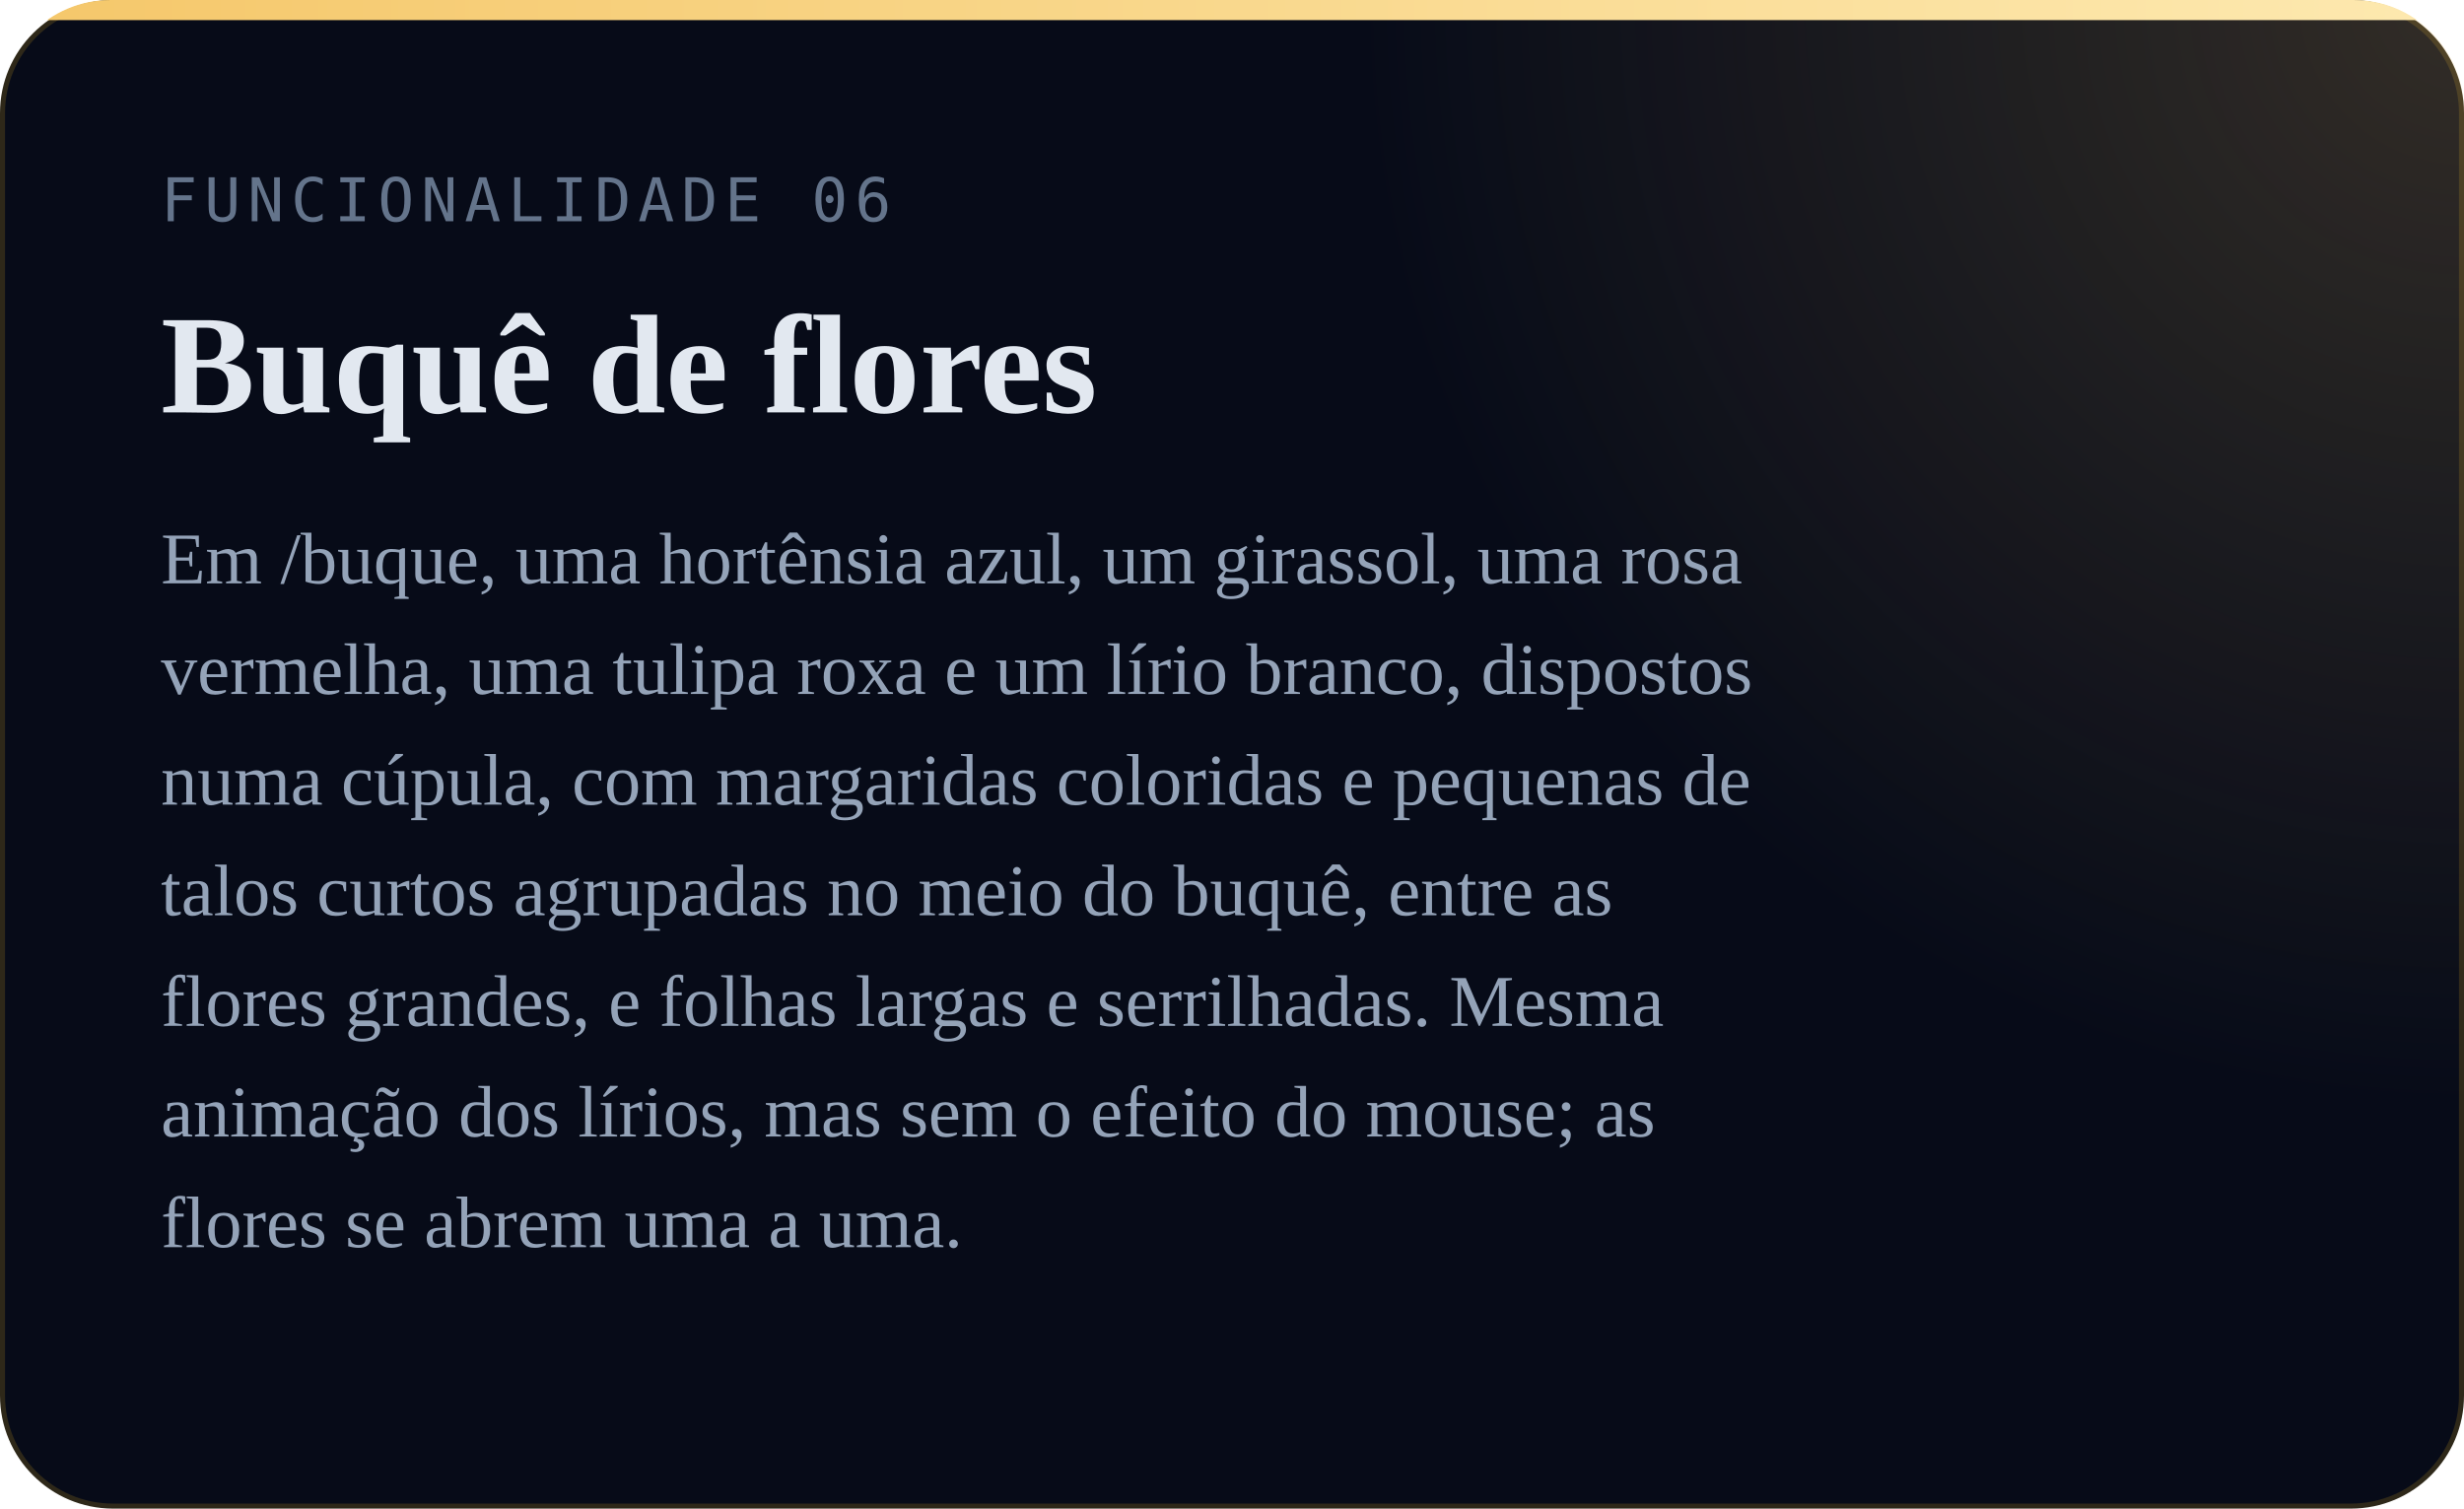
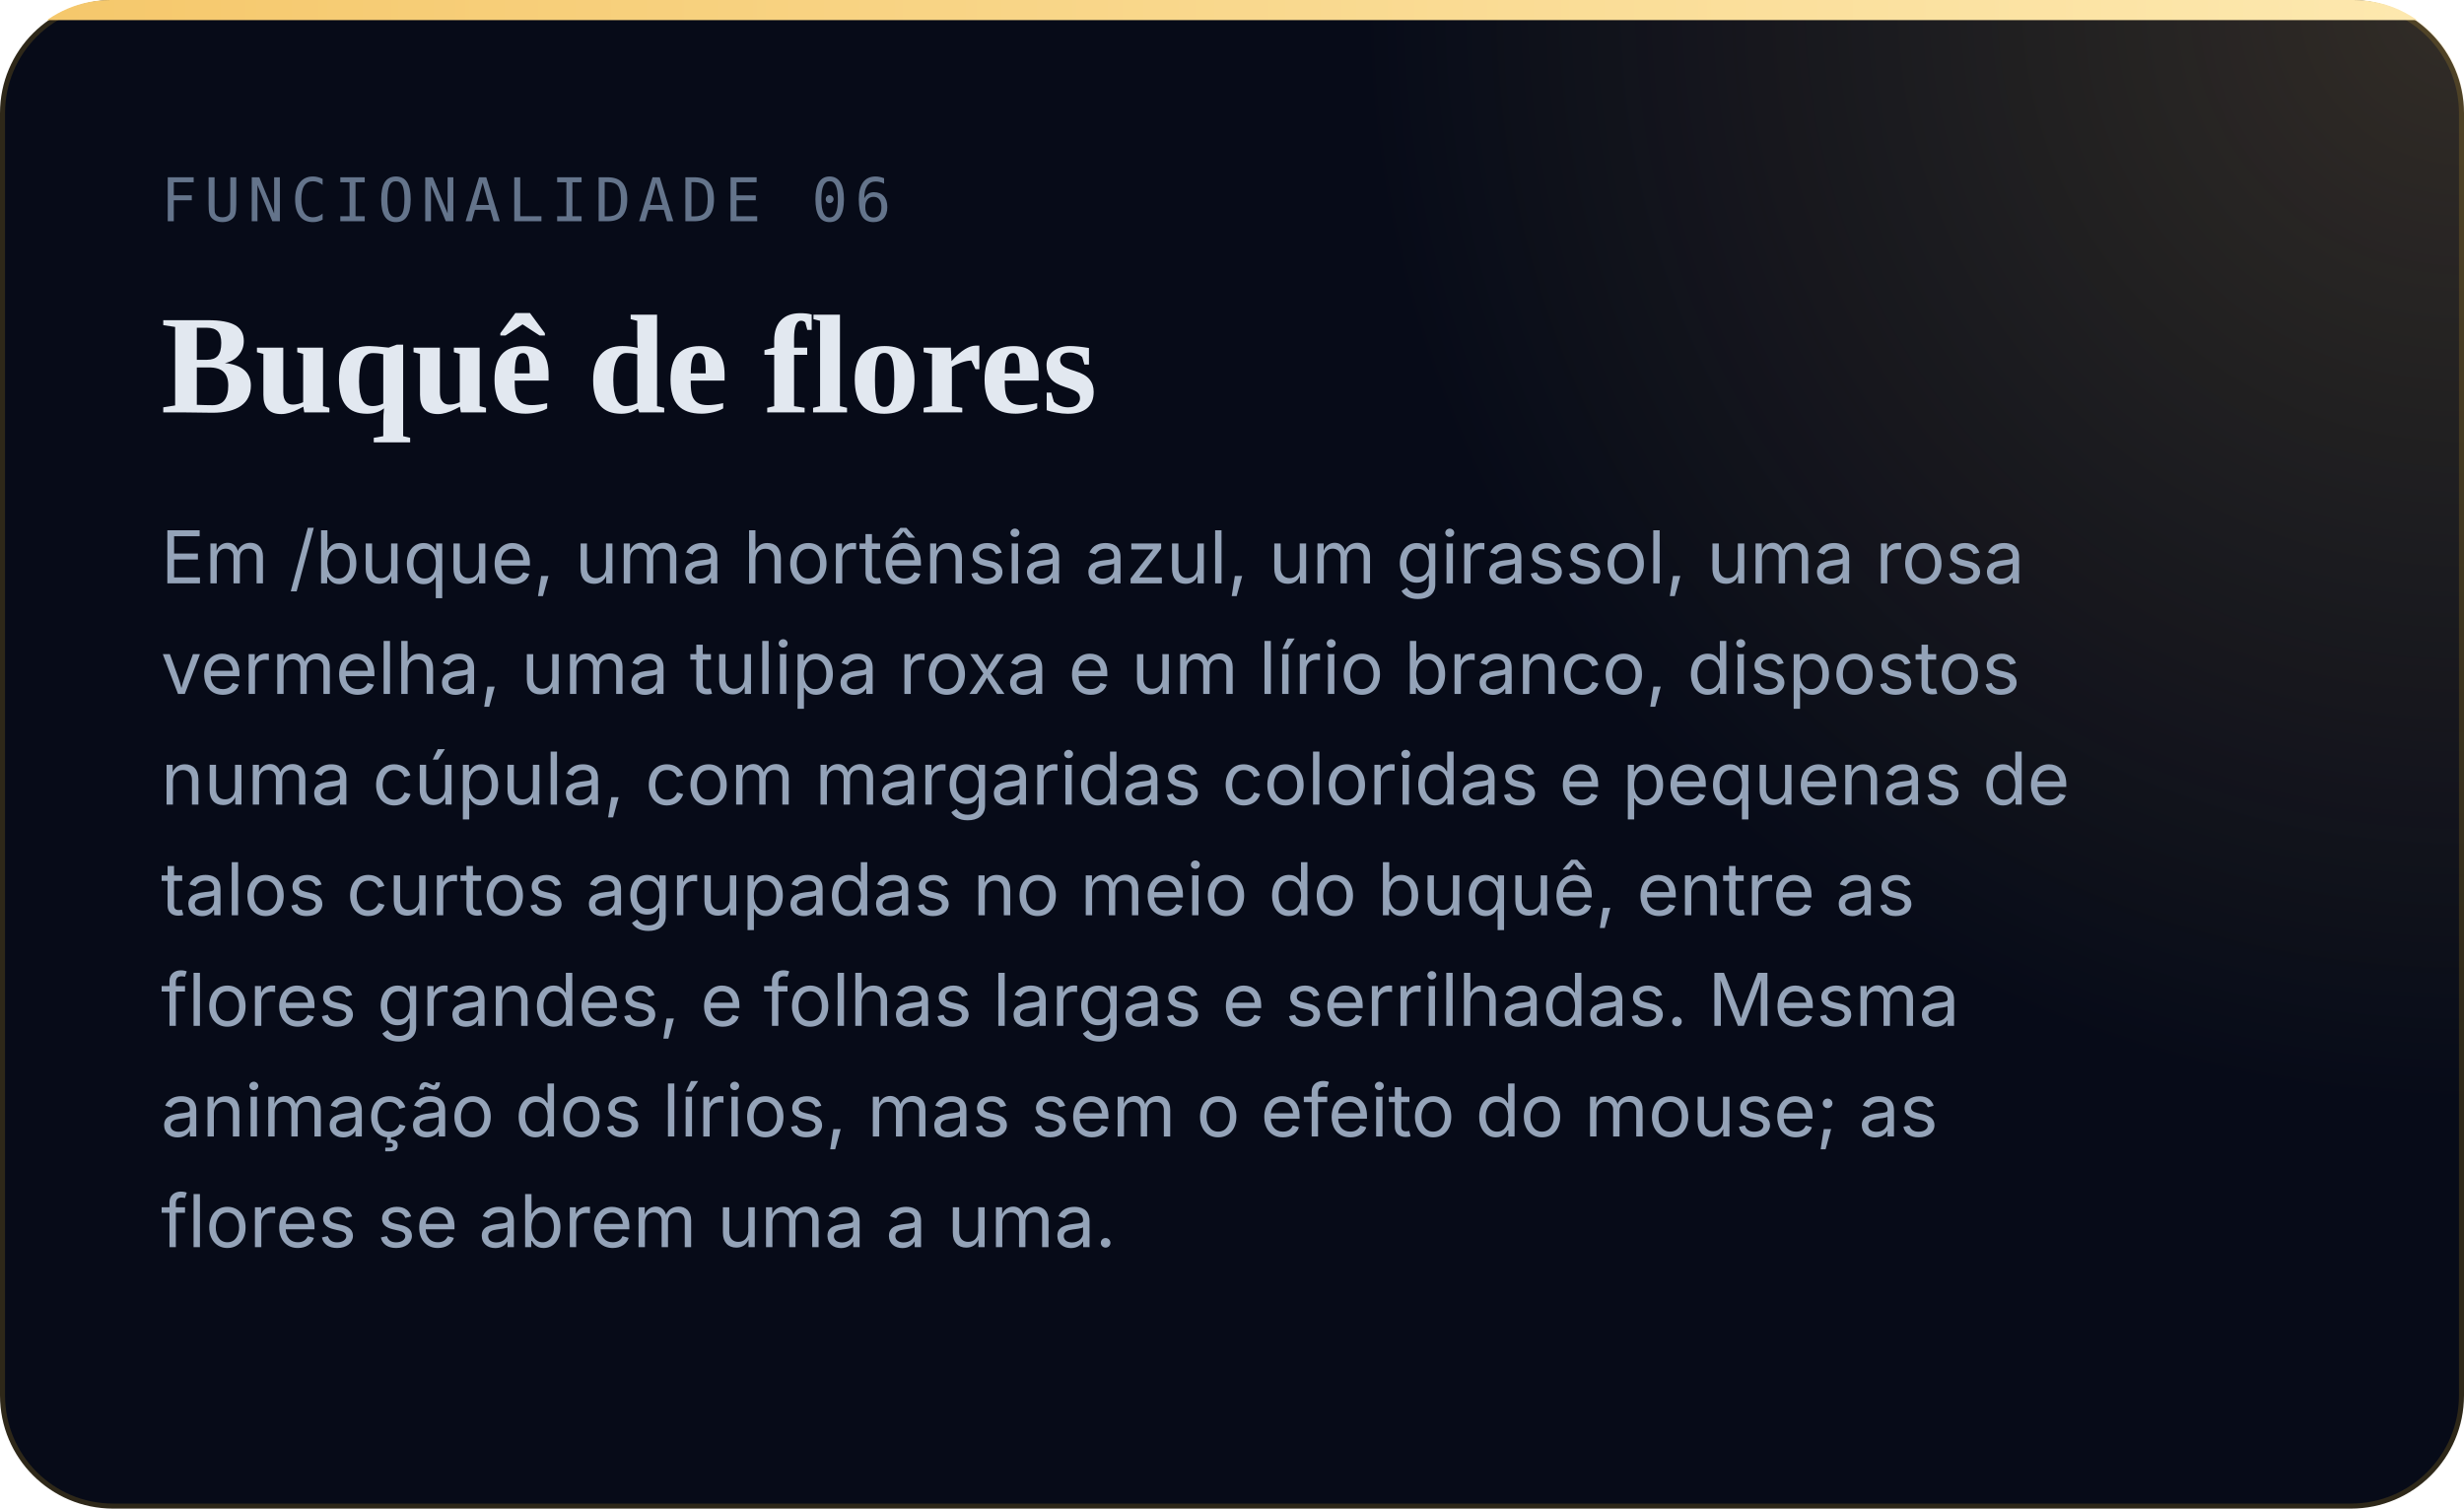
<svg xmlns="http://www.w3.org/2000/svg" width="490" height="300" viewBox="0 0 490 300" role="img" aria-label="Buquê de flores. Em /buque, uma hortênsia azul, um girassol, uma rosa vermelha, uma tulipa roxa e um lírio branco, dispostos numa cúpula, com margaridas coloridas e pequenas de talos curtos agrupadas no meio do buquê, entre as flores grandes, e folhas largas e serrilhadas. Mesma animação dos lírios, mas sem o efeito do mouse; as flores se abrem uma a uma.">
  <defs>
    <linearGradient id="g" x1="0" y1="0" x2="1" y2="0">
      <stop offset="0" stop-color="#f5c76a" />
      <stop offset="1" stop-color="#fde9b0" />
    </linearGradient>
    <radialGradient id="fc" gradientUnits="userSpaceOnUse" cx="490" cy="0" r="220">
      <stop offset="0" stop-color="#f5c76a" stop-opacity="0.18" />
      <stop offset="1" stop-color="#f5c76a" stop-opacity="0" />
    </radialGradient>
    <clipPath id="fk">
      <rect width="490" height="300" rx="22" />
    </clipPath>
  </defs>
  <rect x="0.5" y="0.5" width="489" height="299" rx="22" fill="#070b18" stroke="#2e2819" />
  <g clip-path="url(#fk)">
    <rect width="490" height="300" fill="url(#fc)" />
    <rect width="490" height="4" fill="url(#g)" />
  </g>
  <text x="32" y="44" font-family="'JetBrains Mono',Menlo,Consolas,monospace" font-size="12" letter-spacing="1.4" fill="#64748b">FUNCIONALIDADE 06</text>
  <text x="32" y="82" font-family="'Fraunces',Georgia,'Times New Roman',serif" font-size="28" font-weight="700" fill="#e2e8f0">Buquê de flores</text>
-   <text x="32" y="116" font-family="'Fraunces',Georgia,'Times New Roman',serif" font-size="14.5" fill="#94a3b8">Em /buque, uma hortênsia azul, um girassol, uma rosa</text>
-   <text x="32" y="138" font-family="'Fraunces',Georgia,'Times New Roman',serif" font-size="14.5" fill="#94a3b8">vermelha, uma tulipa roxa e um lírio branco, dispostos</text>
-   <text x="32" y="160" font-family="'Fraunces',Georgia,'Times New Roman',serif" font-size="14.5" fill="#94a3b8">numa cúpula, com margaridas coloridas e pequenas de</text>
-   <text x="32" y="182" font-family="'Fraunces',Georgia,'Times New Roman',serif" font-size="14.5" fill="#94a3b8">talos curtos agrupadas no meio do buquê, entre as</text>
-   <text x="32" y="204" font-family="'Fraunces',Georgia,'Times New Roman',serif" font-size="14.5" fill="#94a3b8">flores grandes, e folhas largas e serrilhadas. Mesma</text>
-   <text x="32" y="226" font-family="'Fraunces',Georgia,'Times New Roman',serif" font-size="14.5" fill="#94a3b8">animação dos lírios, mas sem o efeito do mouse; as</text>
-   <text x="32" y="248" font-family="'Fraunces',Georgia,'Times New Roman',serif" font-size="14.5" fill="#94a3b8">flores se abrem uma a uma.</text>
+   <text x="32" y="116" font-family="Inter,'Segoe UI',-apple-system,Helvetica,Arial,sans-serif" font-size="14.5" fill="#94a3b8">Em /buque, uma hortênsia azul, um girassol, uma rosa</text>
+   <text x="32" y="138" font-family="Inter,'Segoe UI',-apple-system,Helvetica,Arial,sans-serif" font-size="14.5" fill="#94a3b8">vermelha, uma tulipa roxa e um lírio branco, dispostos</text>
+   <text x="32" y="160" font-family="Inter,'Segoe UI',-apple-system,Helvetica,Arial,sans-serif" font-size="14.5" fill="#94a3b8">numa cúpula, com margaridas coloridas e pequenas de</text>
+   <text x="32" y="182" font-family="Inter,'Segoe UI',-apple-system,Helvetica,Arial,sans-serif" font-size="14.5" fill="#94a3b8">talos curtos agrupadas no meio do buquê, entre as</text>
+   <text x="32" y="204" font-family="Inter,'Segoe UI',-apple-system,Helvetica,Arial,sans-serif" font-size="14.5" fill="#94a3b8">flores grandes, e folhas largas e serrilhadas. Mesma</text>
+   <text x="32" y="226" font-family="Inter,'Segoe UI',-apple-system,Helvetica,Arial,sans-serif" font-size="14.5" fill="#94a3b8">animação dos lírios, mas sem o efeito do mouse; as</text>
+   <text x="32" y="248" font-family="Inter,'Segoe UI',-apple-system,Helvetica,Arial,sans-serif" font-size="14.5" fill="#94a3b8">flores se abrem uma a uma.</text>
</svg>
